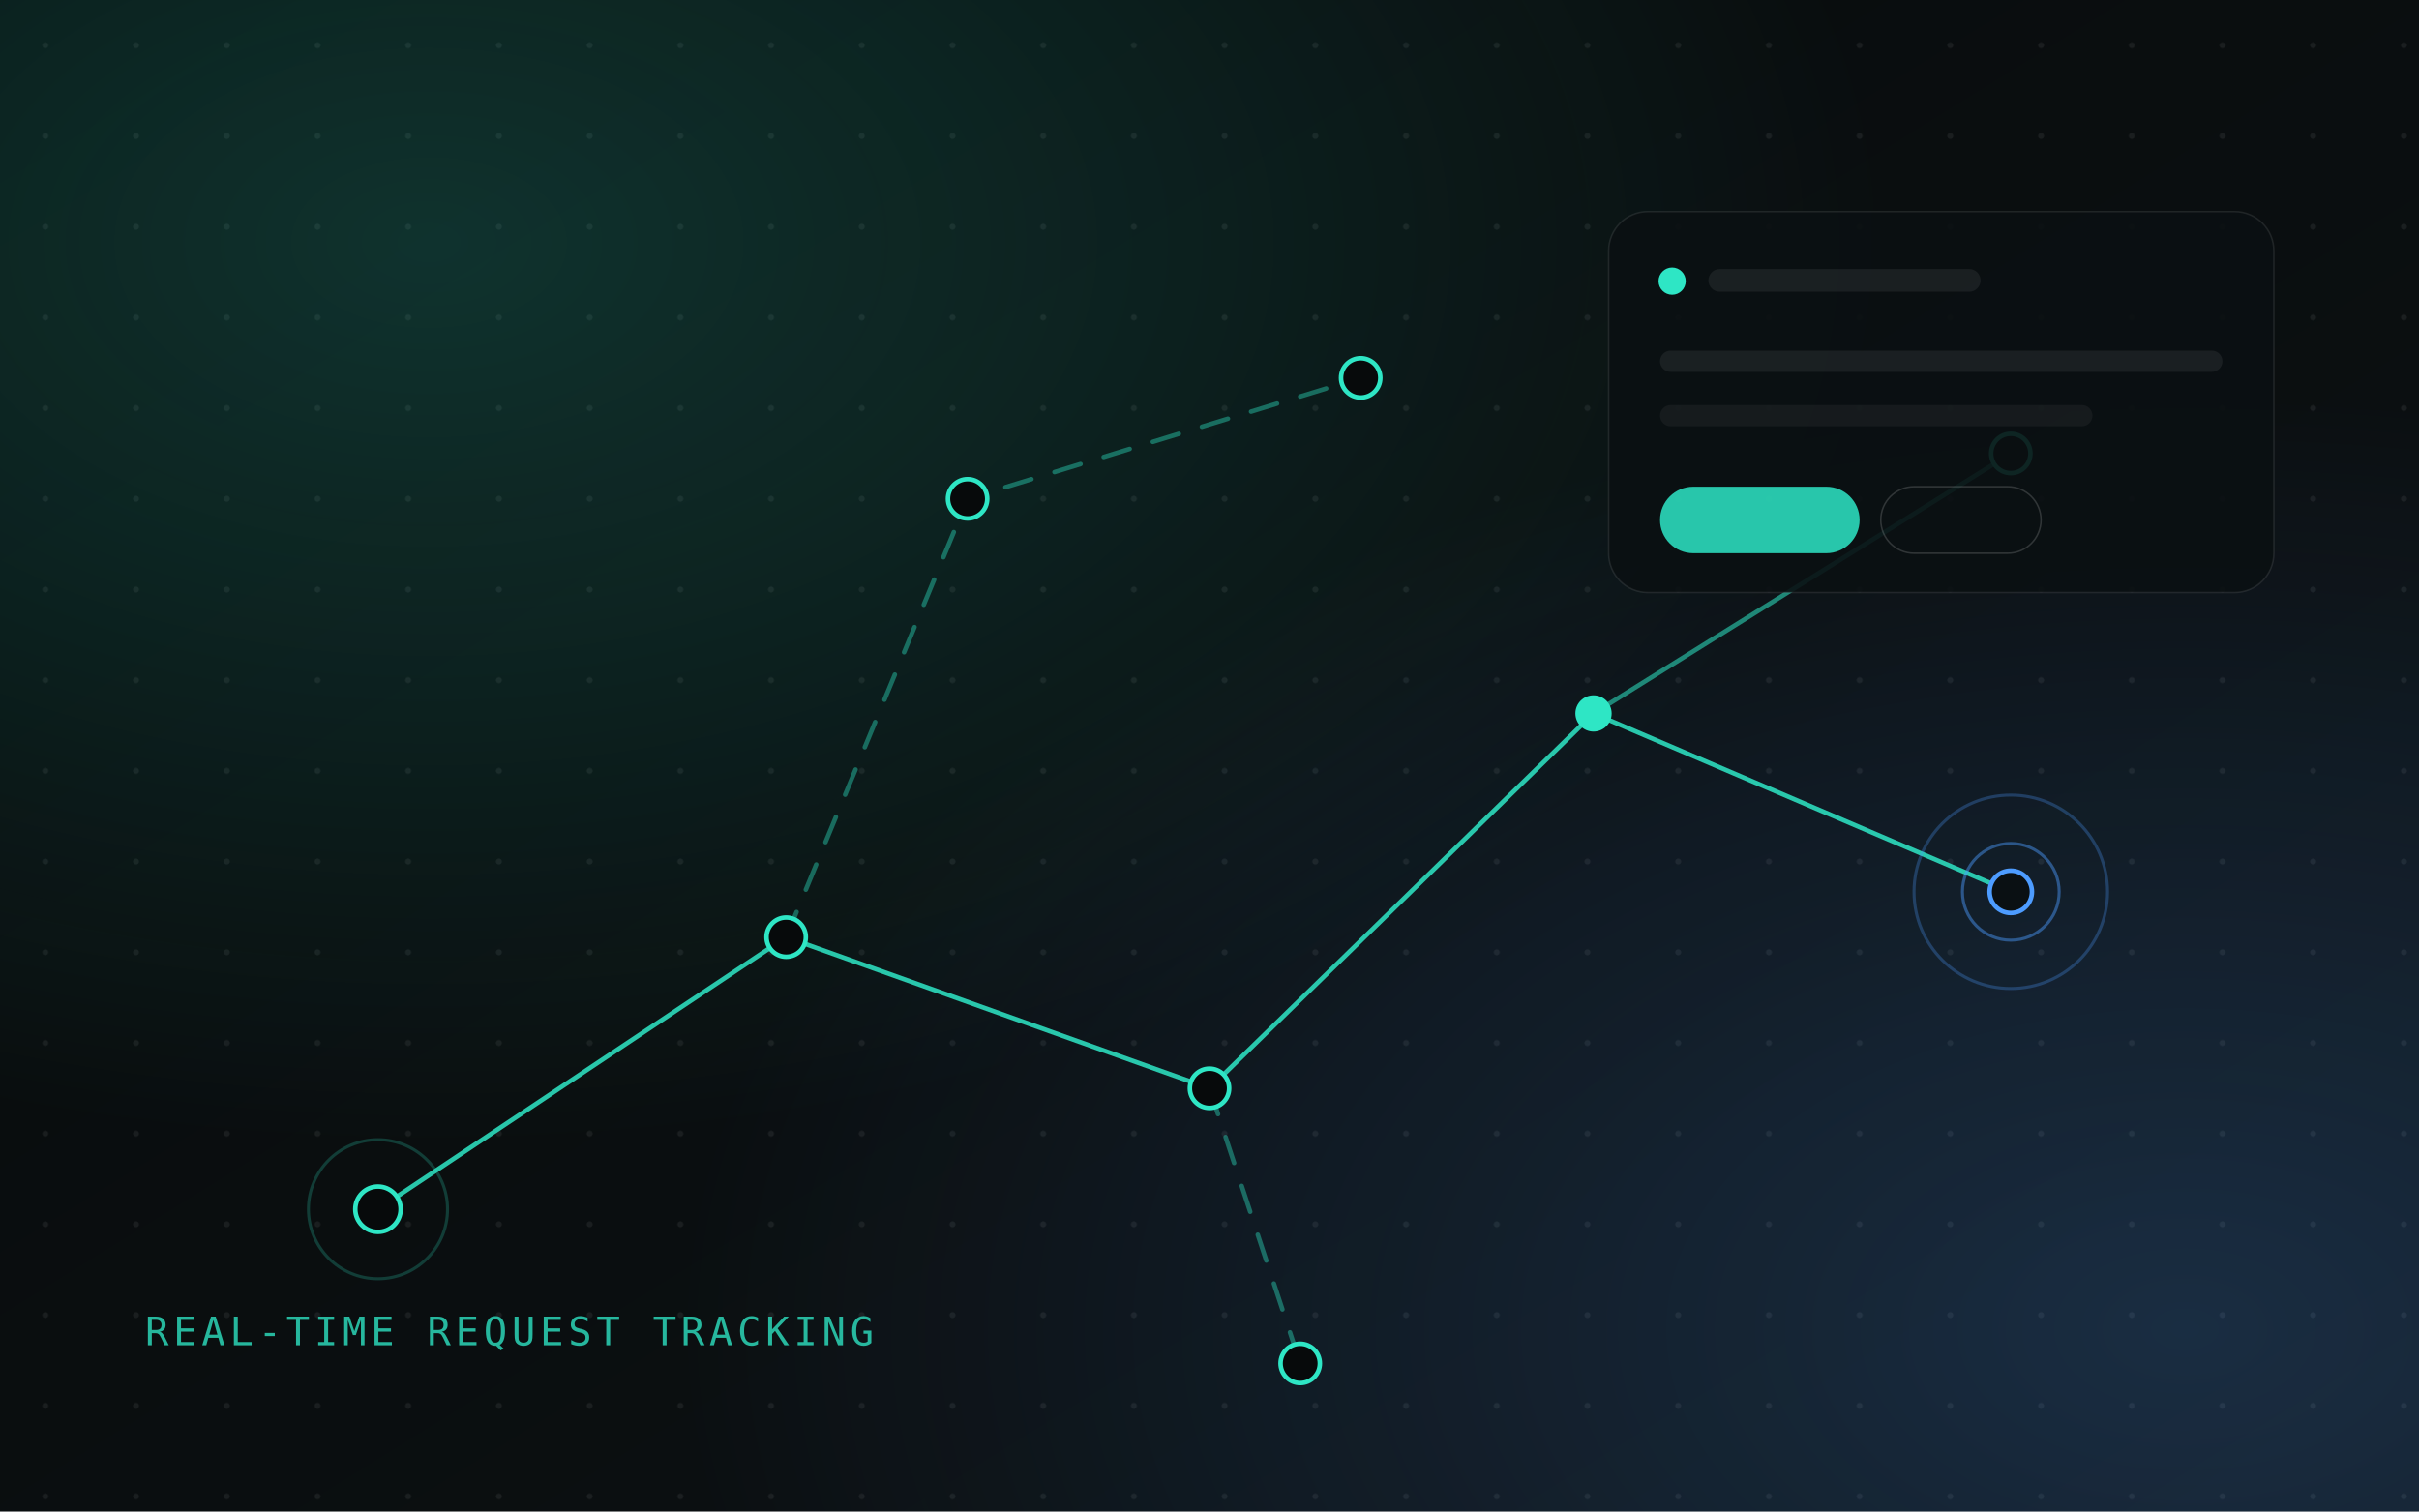
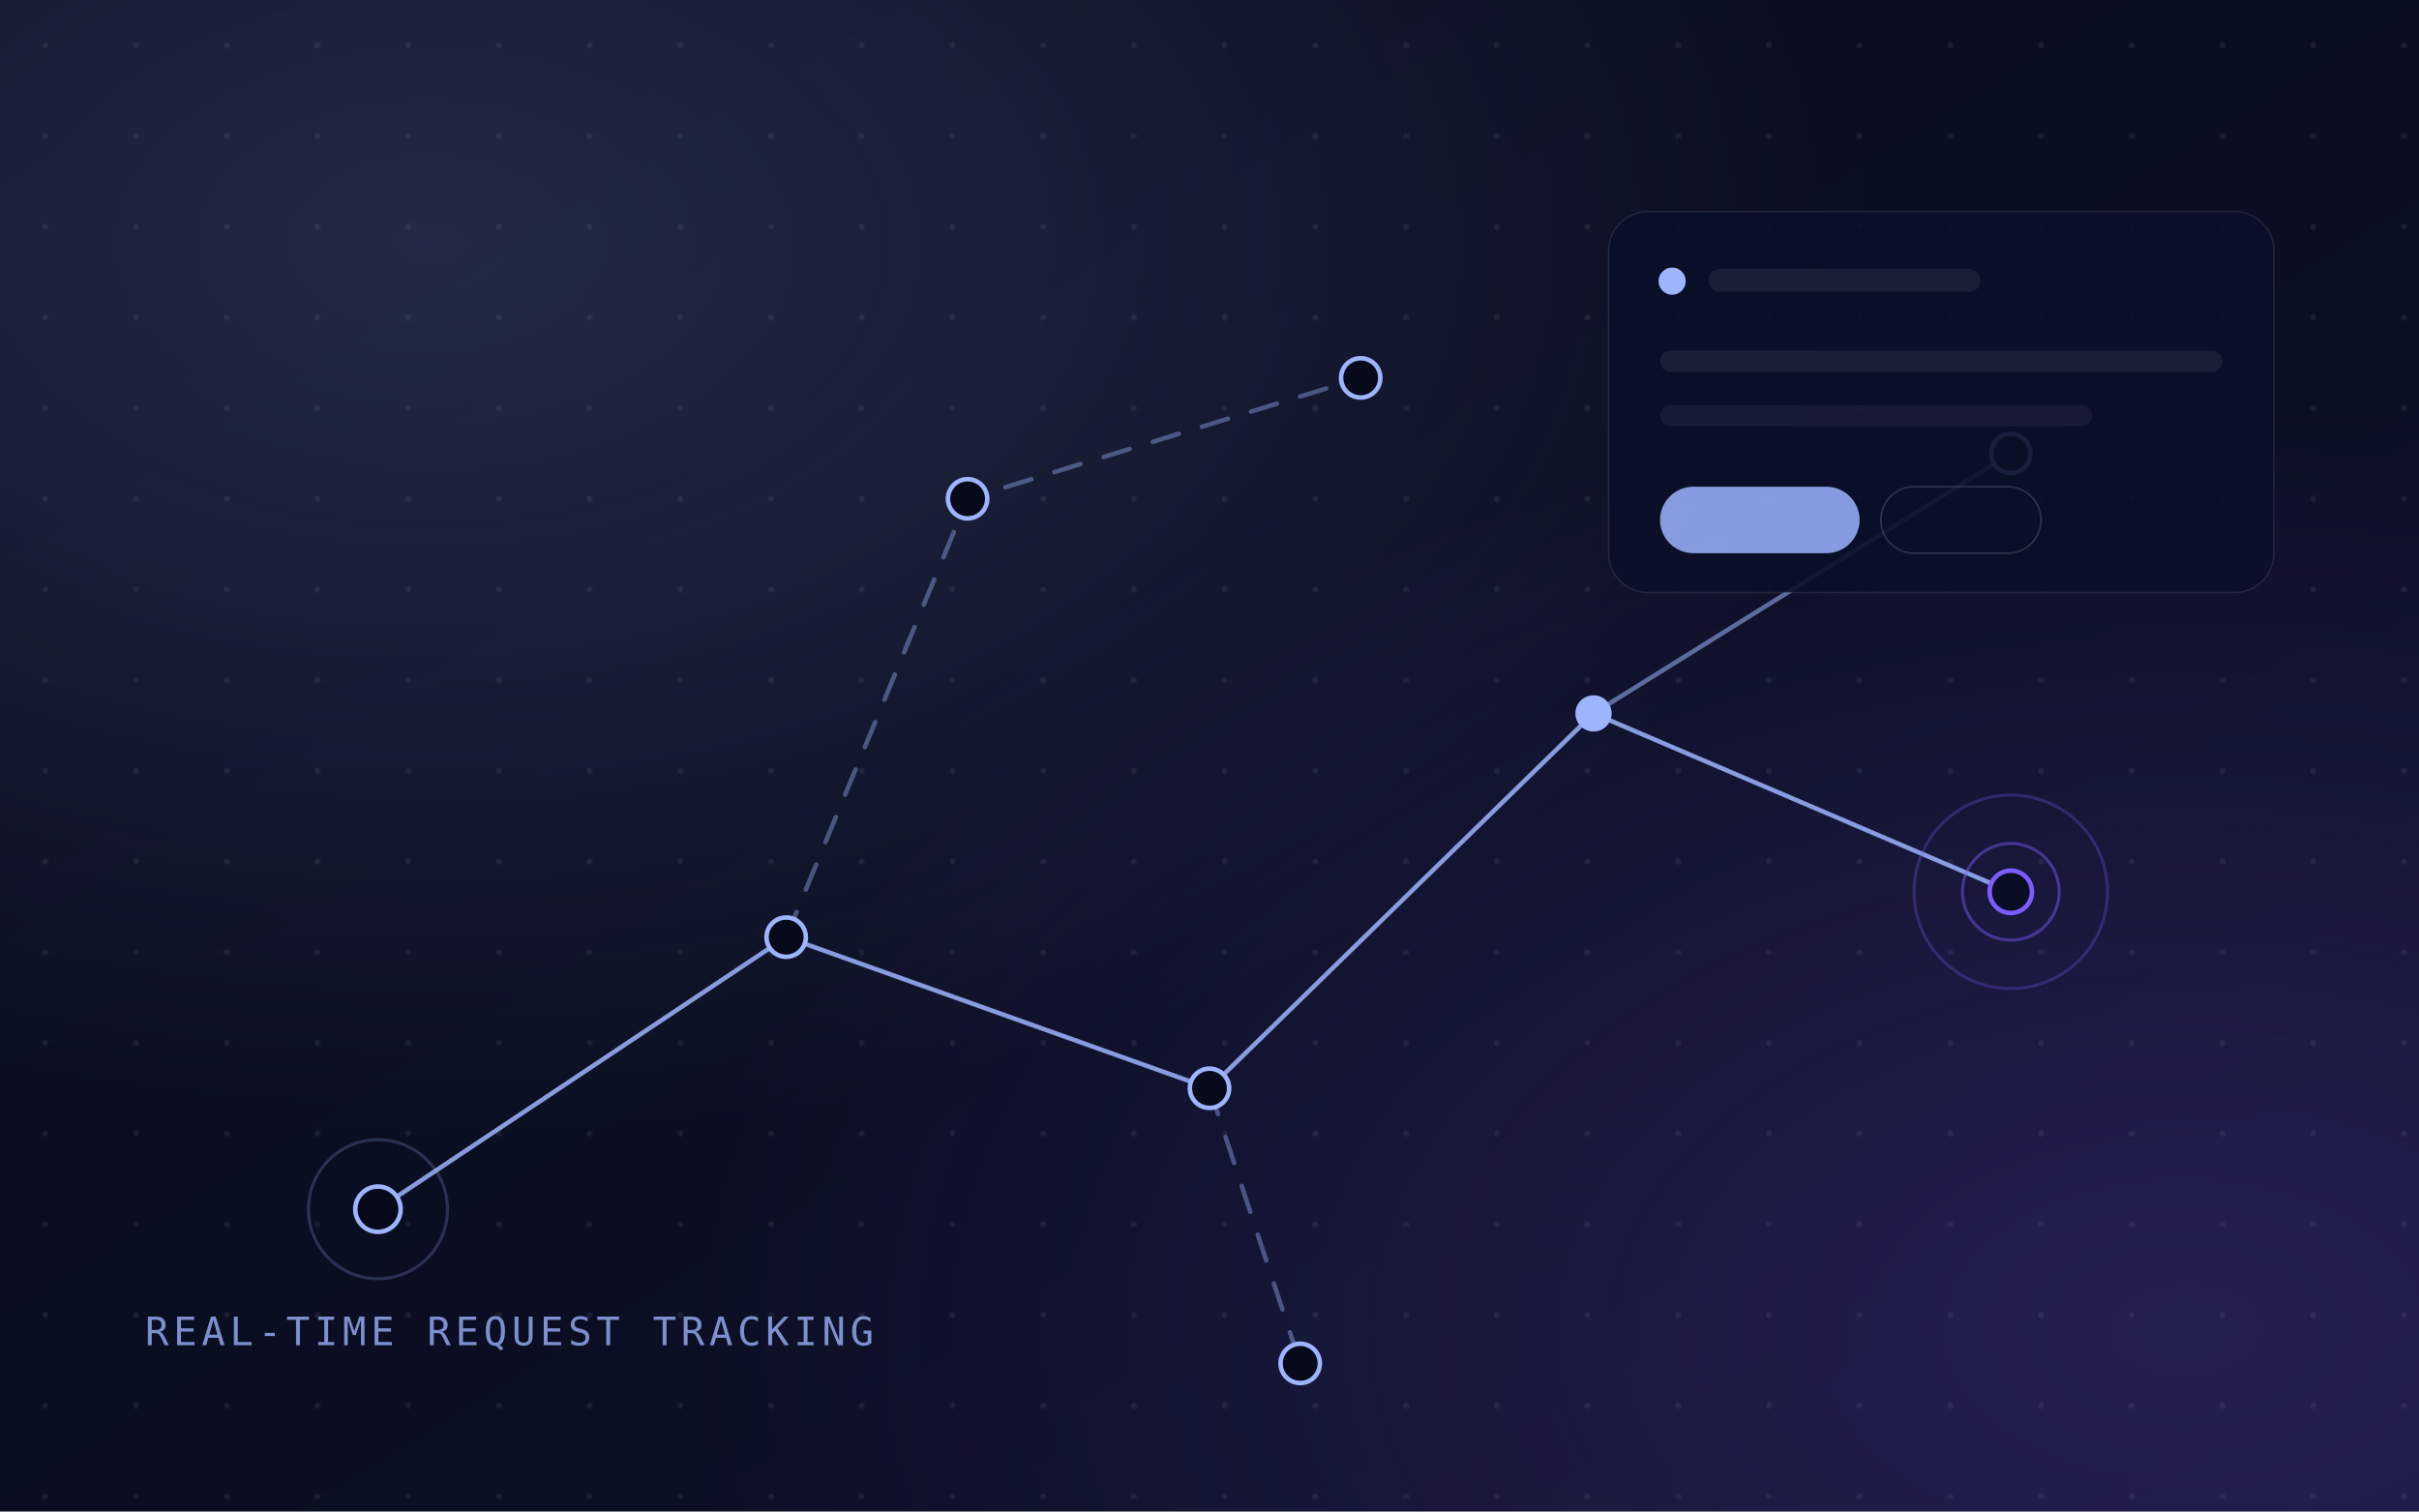
<svg xmlns="http://www.w3.org/2000/svg" viewBox="0 0 1600 1000" width="1600" height="1000" role="img">
  <defs>
    <linearGradient id="rq-bg" x1="0" y1="0" x2="1" y2="1">
-       <stop offset="0" stop-color="#070a0b" />
-       <stop offset="1" stop-color="#0d1214" />
+       <stop offset="0" stop-color="#070a1a" />
+       <stop offset="1" stop-color="#0e1229" />
    </linearGradient>
    <radialGradient id="rq-teal" cx="0.18" cy="0.16" r="0.6">
-       <stop offset="0" stop-color="#2ee6c5" stop-opacity="0.18" />
-       <stop offset="1" stop-color="#2ee6c5" stop-opacity="0" />
+       <stop offset="0" stop-color="#9db4ff" stop-opacity="0.18" />
+       <stop offset="1" stop-color="#9db4ff" stop-opacity="0" />
    </radialGradient>
    <radialGradient id="rq-azure" cx="0.9" cy="0.88" r="0.62">
-       <stop offset="0" stop-color="#4d9cff" stop-opacity="0.2" />
-       <stop offset="1" stop-color="#4d9cff" stop-opacity="0" />
+       <stop offset="0" stop-color="#7c5cff" stop-opacity="0.2" />
+       <stop offset="1" stop-color="#7c5cff" stop-opacity="0" />
    </radialGradient>
    <pattern id="rq-dots" width="60" height="60" patternUnits="userSpaceOnUse">
      <circle cx="30" cy="30" r="2" fill="#ffffff" fill-opacity="0.07" />
    </pattern>
  </defs>
  <rect width="1600" height="1000" fill="url(#rq-bg)" />
  <rect width="1600" height="1000" fill="url(#rq-dots)" />
  <rect width="1600" height="1000" fill="url(#rq-teal)" />
  <rect width="1600" height="1000" fill="url(#rq-azure)" />
-   <g fill="none" stroke="#2ee6c5" stroke-width="3" stroke-linecap="round" stroke-linejoin="round">
+   <g fill="none" stroke="#9db4ff" stroke-width="3" stroke-linecap="round" stroke-linejoin="round">
    <path d="M250 800 520 620 800 720 1054 472 1330 590" stroke-opacity="0.85" />
    <path d="M520 620 640 330 900 250" stroke-opacity="0.4" stroke-dasharray="18 16" />
    <path d="M800 720 860 902" stroke-opacity="0.4" stroke-dasharray="18 16" />
    <path d="M1054 472 1330 300" stroke-opacity="0.55" />
  </g>
  <g>
-     <circle cx="250" cy="800" r="46" fill="none" stroke="#2ee6c5" stroke-opacity="0.22" stroke-width="2" />
-     <circle cx="250" cy="800" r="15" fill="#070a0b" stroke="#2ee6c5" stroke-width="3" />
-     <circle cx="520" cy="620" r="13" fill="#070a0b" stroke="#2ee6c5" stroke-width="3" />
-     <circle cx="800" cy="720" r="13" fill="#070a0b" stroke="#2ee6c5" stroke-width="3" />
-     <circle cx="640" cy="330" r="13" fill="#070a0b" stroke="#2ee6c5" stroke-width="3" />
-     <circle cx="900" cy="250" r="13" fill="#070a0b" stroke="#2ee6c5" stroke-width="3" />
-     <circle cx="1330" cy="300" r="13" fill="#070a0b" stroke="#2ee6c5" stroke-width="3" />
-     <circle cx="860" cy="902" r="13" fill="#070a0b" stroke="#2ee6c5" stroke-width="3" />
-     <circle cx="1330" cy="590" r="64" fill="none" stroke="#4d9cff" stroke-opacity="0.28" stroke-width="2" />
-     <circle cx="1330" cy="590" r="32" fill="none" stroke="#4d9cff" stroke-opacity="0.45" stroke-width="2" />
-     <circle cx="1330" cy="590" r="14" fill="#0a1013" stroke="#4d9cff" stroke-width="3" />
-     <circle cx="1054" cy="472" r="12" fill="#2ee6c5" />
+     <circle cx="250" cy="800" r="46" fill="none" stroke="#9db4ff" stroke-opacity="0.22" stroke-width="2" />
+     <circle cx="250" cy="800" r="15" fill="#070a1a" stroke="#9db4ff" stroke-width="3" />
+     <circle cx="520" cy="620" r="13" fill="#070a1a" stroke="#9db4ff" stroke-width="3" />
+     <circle cx="800" cy="720" r="13" fill="#070a1a" stroke="#9db4ff" stroke-width="3" />
+     <circle cx="640" cy="330" r="13" fill="#070a1a" stroke="#9db4ff" stroke-width="3" />
+     <circle cx="900" cy="250" r="13" fill="#070a1a" stroke="#9db4ff" stroke-width="3" />
+     <circle cx="1330" cy="300" r="13" fill="#070a1a" stroke="#9db4ff" stroke-width="3" />
+     <circle cx="860" cy="902" r="13" fill="#070a1a" stroke="#9db4ff" stroke-width="3" />
+     <circle cx="1330" cy="590" r="64" fill="none" stroke="#7c5cff" stroke-opacity="0.28" stroke-width="2" />
+     <circle cx="1330" cy="590" r="32" fill="none" stroke="#7c5cff" stroke-opacity="0.45" stroke-width="2" />
+     <circle cx="1330" cy="590" r="14" fill="#0a0e24" stroke="#7c5cff" stroke-width="3" />
+     <circle cx="1054" cy="472" r="12" fill="#9db4ff" />
  </g>
  <g transform="translate(1064 140)">
-     <rect width="440" height="252" rx="26" fill="#0b1012" fill-opacity="0.9" stroke="#ffffff" stroke-opacity="0.09" />
-     <circle cx="42" cy="46" r="9" fill="#2ee6c5" />
+     <rect width="440" height="252" rx="26" fill="#0b0f28" fill-opacity="0.9" stroke="#ffffff" stroke-opacity="0.09" />
+     <circle cx="42" cy="46" r="9" fill="#9db4ff" />
    <rect x="66" y="38" width="180" height="15" rx="7.5" fill="#ffffff" fill-opacity="0.07" />
    <rect x="34" y="92" width="372" height="14" rx="7" fill="#ffffff" fill-opacity="0.07" />
    <rect x="34" y="128" width="286" height="14" rx="7" fill="#ffffff" fill-opacity="0.05" />
-     <rect x="34" y="182" width="132" height="44" rx="22" fill="#2ee6c5" fill-opacity="0.85" />
+     <rect x="34" y="182" width="132" height="44" rx="22" fill="#9db4ff" fill-opacity="0.85" />
    <rect x="180" y="182" width="106" height="44" rx="22" fill="none" stroke="#ffffff" stroke-opacity="0.16" />
  </g>
-   <text x="96" y="890" font-family="ui-monospace, SFMono-Regular, Menlo, Consolas, monospace" font-size="26" letter-spacing="3" fill="#2ee6c5" fill-opacity="0.78">REAL-TIME REQUEST TRACKING</text>
+   <text x="96" y="890" font-family="ui-monospace, SFMono-Regular, Menlo, Consolas, monospace" font-size="26" letter-spacing="3" fill="#9db4ff" fill-opacity="0.78">REAL-TIME REQUEST TRACKING</text>
</svg>
